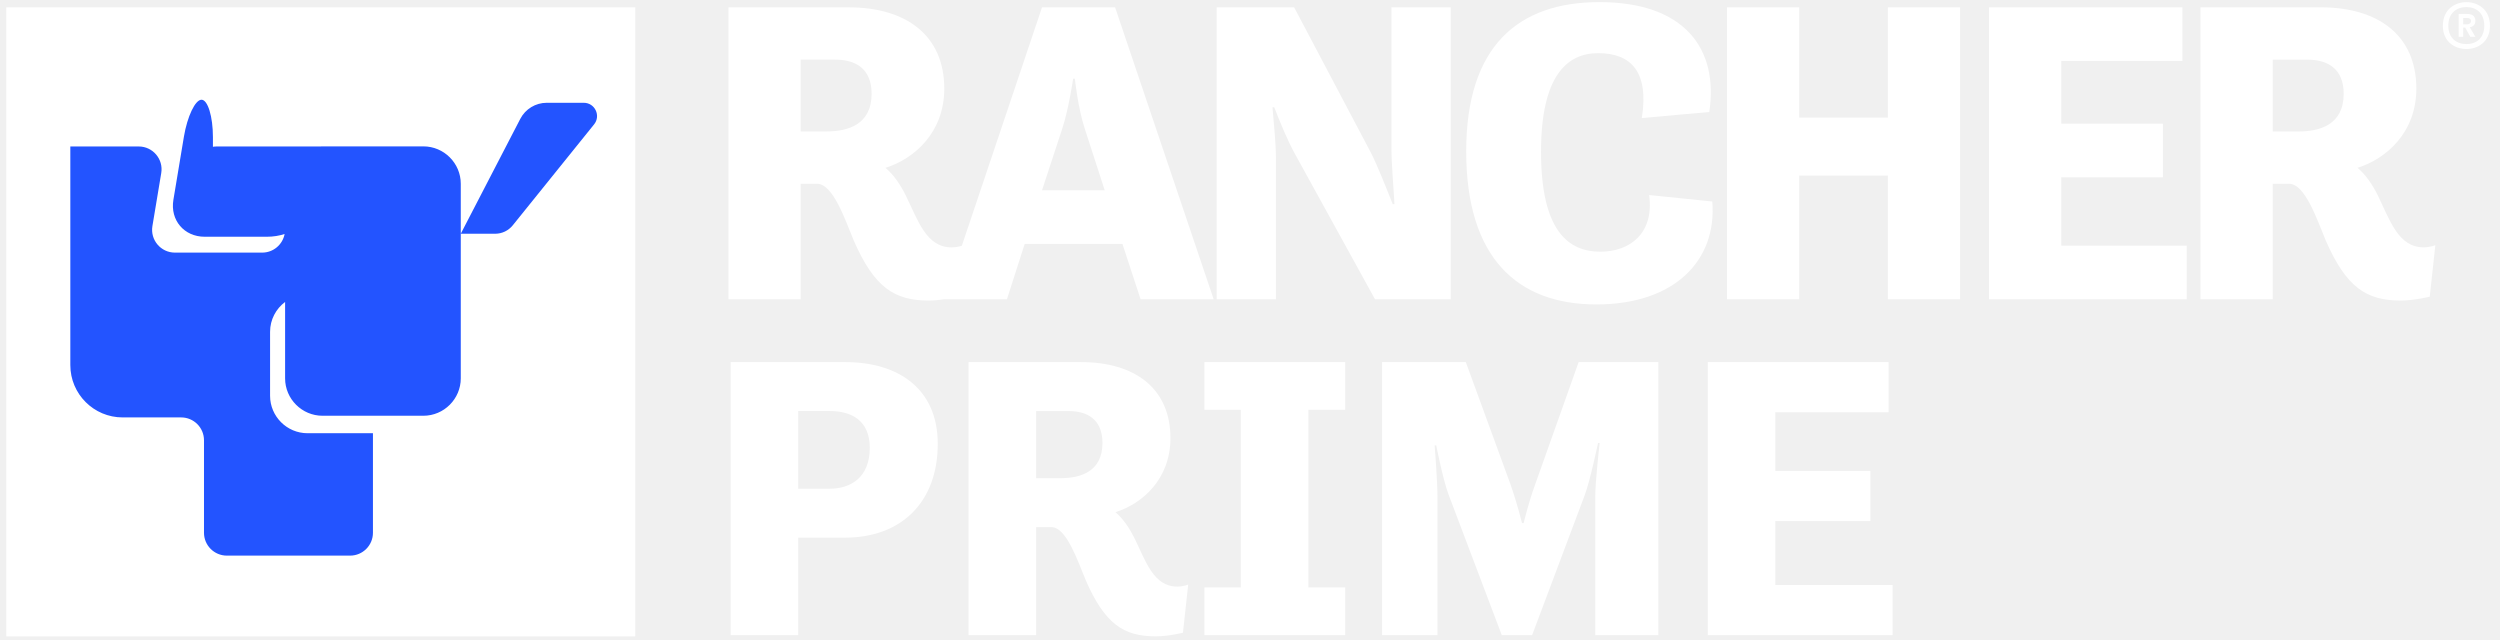
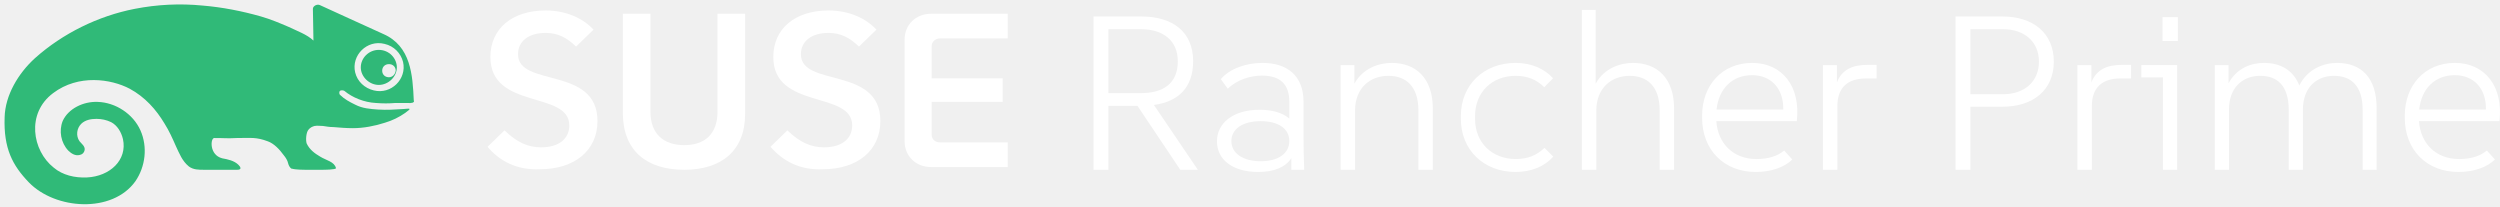
- <svg xmlns="http://www.w3.org/2000/svg" id="Layer_2_copy" viewBox="0 0 129 33">
+ <svg xmlns="http://www.w3.org/2000/svg" width="194" height="16" viewBox="0 0 194 16" fill="none">
+   <g clip-path="url(#clip0_598_1985)">
+     <path d="M37.836 11.391L39.148 10.116C40.11 11.051 40.985 11.433 41.991 11.433C43.39 11.433 44.177 10.753 44.177 9.734C44.177 7.015 38.055 8.544 38.055 4.423C38.055 2.214 39.76 0.812 42.34 0.812C43.915 0.812 45.227 1.407 46.058 2.299L44.702 3.616C44.002 2.936 43.303 2.554 42.34 2.554C41.029 2.554 40.198 3.191 40.198 4.211C40.198 6.802 46.364 5.103 46.364 9.394C46.364 11.688 44.571 13.133 41.903 13.133C40.11 13.217 38.755 12.495 37.836 11.391Z" fill="white" />
+     <path d="M48.332 8.842V1.067H50.474V8.672C50.474 10.413 51.524 11.263 53.098 11.263C54.673 11.263 55.678 10.413 55.678 8.672V1.067H57.821V8.842C57.821 11.73 55.941 13.175 53.098 13.175C50.256 13.175 48.375 11.773 48.332 8.842Z" fill="white" />
+     <path d="M59.789 11.391L61.101 10.116C62.063 11.051 62.938 11.433 63.943 11.433C65.343 11.433 66.13 10.753 66.13 9.734C66.13 7.015 60.008 8.544 60.008 4.423C60.008 2.214 61.713 0.812 64.293 0.812C65.868 0.812 67.179 1.407 68.01 2.299L66.655 3.616C65.955 2.936 65.255 2.554 64.293 2.554C62.981 2.554 62.15 3.191 62.15 4.211C62.15 6.802 68.316 5.103 68.316 9.394C68.316 11.688 66.523 13.133 63.856 13.133C62.063 13.217 60.751 12.495 59.789 11.391Z" fill="white" />
+     <path d="M70.197 10.966V3.064C70.197 1.917 71.071 1.067 72.252 1.067H78.2V2.979H72.952C72.602 2.979 72.296 3.234 72.296 3.573V6.08H77.806V7.907H72.296V10.456C72.296 10.796 72.558 11.051 72.952 11.051H78.2V12.963H72.252C71.071 12.963 70.197 12.113 70.197 10.966Z" fill="white" />
+     <path d="M31.277 4.806C31.583 6.123 30.358 7.355 29.003 7.015C28.303 6.845 27.734 6.335 27.559 5.613C27.253 4.296 28.478 3.064 29.834 3.404C30.577 3.574 31.102 4.126 31.277 4.806ZM22.006 12.028C22.181 12.24 22.312 12.453 22.356 12.665C22.399 12.835 22.487 13.005 22.618 13.09C22.618 13.09 22.618 13.09 22.662 13.09C22.924 13.175 23.668 13.175 23.668 13.175H24.979C25.111 13.175 26.073 13.175 26.073 13.047C25.942 12.538 25.329 12.453 24.848 12.155C24.411 11.9 24.017 11.603 23.799 11.136C23.711 10.881 23.755 10.286 23.93 10.074C24.061 9.904 24.236 9.819 24.411 9.776C24.63 9.734 24.848 9.776 25.067 9.776C25.329 9.819 25.592 9.861 25.854 9.861C26.379 9.904 26.86 9.946 27.385 9.946C28.215 9.946 29.09 9.776 29.877 9.521C30.446 9.351 30.971 9.096 31.451 8.757C31.976 8.374 31.845 8.417 31.32 8.459C30.664 8.502 30.008 8.544 29.352 8.502C28.74 8.459 28.128 8.417 27.559 8.119C27.122 7.907 26.729 7.695 26.379 7.355C26.335 7.312 26.291 7.142 26.379 7.057C26.466 6.972 26.685 7.015 26.729 7.057C27.341 7.567 28.259 7.949 29.177 7.992C29.702 8.034 30.183 8.034 30.664 7.992C30.927 7.992 31.277 7.992 31.539 7.992C31.67 7.992 32.02 8.034 32.108 7.907C32.151 7.864 32.108 7.822 32.108 7.779C32.02 5.825 31.889 3.574 29.746 2.639C28.172 1.917 25.81 0.855 24.805 0.387C24.586 0.302 24.28 0.472 24.28 0.685C24.28 1.322 24.323 2.299 24.323 3.149C23.842 2.681 23.012 2.384 22.399 2.087C21.7 1.789 21 1.492 20.256 1.279C18.77 0.855 17.239 0.557 15.709 0.43C13.959 0.26 12.21 0.345 10.461 0.685C7.618 1.237 4.863 2.596 2.72 4.508C1.409 5.698 0.403 7.397 0.359 9.096C0.272 11.518 0.971 12.835 2.239 14.152C4.295 16.276 8.712 16.574 10.505 14.067C11.292 12.92 11.467 11.391 10.898 10.116C10.33 8.842 8.974 7.949 7.575 7.907C6.481 7.864 5.301 8.417 4.863 9.394C4.557 10.159 4.732 11.093 5.301 11.688C5.519 11.9 5.825 12.113 6.175 12.028C6.394 11.985 6.525 11.858 6.569 11.646C6.613 11.348 6.35 11.178 6.175 10.966C5.869 10.541 5.957 9.946 6.306 9.606C6.613 9.309 7.05 9.224 7.487 9.224C7.881 9.224 8.274 9.309 8.624 9.479C9.105 9.734 9.411 10.244 9.542 10.796C9.892 12.41 8.537 13.685 6.744 13.77C5.825 13.812 4.863 13.6 4.164 13.005C2.502 11.688 2.021 8.799 4.12 7.227C6.088 5.74 8.624 6.123 10.067 6.887C11.248 7.525 12.123 8.502 12.778 9.606C13.128 10.159 13.391 10.753 13.653 11.348C13.915 11.9 14.134 12.495 14.659 12.92C15.009 13.175 15.402 13.175 15.84 13.175H18.42C18.77 13.175 18.682 12.963 18.507 12.793C18.157 12.453 17.676 12.368 17.239 12.283C16.233 12.028 16.321 10.711 16.627 10.711C17.545 10.711 17.545 10.753 18.376 10.711C19.513 10.711 19.863 10.626 20.781 10.966C21.262 11.136 21.7 11.603 22.006 12.028Z" fill="#30BA78" />
+     <path d="M29.396 3.871C28.609 3.871 27.997 4.508 27.997 5.231C27.997 5.953 28.653 6.59 29.396 6.59C30.139 6.59 30.795 5.953 30.795 5.231C30.795 4.508 30.183 3.871 29.396 3.871ZM30.183 5.995C29.877 5.995 29.658 5.783 29.658 5.486C29.658 5.188 29.877 4.976 30.183 4.976C30.489 4.976 30.708 5.188 30.708 5.486C30.664 5.783 30.446 5.995 30.183 5.995Z" fill="#30B878" />
+     <path d="M190.774 13.345C188.307 13.345 186.611 11.628 186.611 9.147V8.977C186.611 6.615 188.168 4.882 190.494 4.882C192.82 4.882 194.272 6.7 193.957 9.402H187.713C187.835 11.136 189.025 12.342 190.826 12.342C191.718 12.342 192.471 12.121 192.978 11.679L193.608 12.376C192.995 12.988 191.946 13.345 190.774 13.345ZM187.73 8.502H192.908C192.943 6.836 191.928 5.833 190.494 5.833C188.937 5.833 187.905 6.887 187.73 8.502Z" fill="white" />
+     <path d="M171.867 13.175V5.052H172.934V6.462C173.581 5.273 174.7 4.882 175.68 4.882C176.974 4.882 177.954 5.443 178.426 6.632C179.091 5.307 180.368 4.882 181.365 4.882C183.202 4.882 184.426 6.003 184.426 8.383V13.175H183.341V8.518C183.341 6.666 182.449 5.884 181.12 5.884C179.756 5.884 178.706 6.802 178.706 8.502V13.175H177.604V8.518C177.604 6.666 176.729 5.884 175.4 5.884C174.018 5.884 172.969 6.802 172.969 8.502V13.175H171.867Z" fill="white" />
+     <path d="M167.846 13.175V6.004H166.167V5.052H168.948V13.175H167.846ZM167.811 3.183V1.331H169.001V3.183H167.811Z" fill="white" />
+     <path d="M161.207 13.175V5.052H162.292V6.395C162.694 5.341 163.604 5.035 164.636 5.035H165.37V6.089H164.548C163.149 6.089 162.327 6.769 162.327 8.247V13.175H161.207Z" fill="white" />
+     <path d="M151.75 13.175V1.279H155.388C157.767 1.279 159.376 2.571 159.376 4.78C159.376 6.989 157.767 8.281 155.388 8.281H152.904V13.175H151.75ZM152.904 7.312H155.441C157.085 7.312 158.222 6.343 158.222 4.78C158.222 3.234 157.085 2.265 155.441 2.265H152.904V7.312Z" fill="white" />
+     <path d="M141.46 13.175V5.052H142.545V6.395C142.947 5.341 143.857 5.035 144.889 5.035H145.623V6.089H144.801C143.402 6.089 142.58 6.769 142.58 8.247V13.175H141.46Z" fill="white" />
+     <path d="M136.247 13.345C133.781 13.345 132.084 11.628 132.084 9.147V8.977C132.084 6.615 133.641 4.882 135.967 4.882C138.294 4.882 139.746 6.7 139.431 9.402H133.186C133.308 11.136 134.498 12.342 136.3 12.342C137.192 12.342 137.944 12.121 138.451 11.679L139.081 12.376C138.469 12.988 137.419 13.345 136.247 13.345ZM133.204 8.502H138.381C138.416 6.836 137.402 5.833 135.967 5.833C134.41 5.833 133.378 6.887 133.204 8.502Z" fill="white" />
+     <path d="M122.755 13.175V0.77H123.822V6.496C124.487 5.273 125.764 4.882 126.708 4.882C128.58 4.882 129.909 6.038 129.909 8.434V13.175H128.79V8.57C128.79 6.666 127.793 5.885 126.463 5.885C125.064 5.885 123.874 6.802 123.874 8.587V13.175H122.755Z" fill="white" />
+     <path d="M117.612 13.345C115.146 13.345 113.362 11.645 113.362 9.215V9.011C113.362 6.564 115.163 4.882 117.612 4.882C118.819 4.882 119.834 5.324 120.516 6.071L119.834 6.768C119.257 6.19 118.539 5.884 117.612 5.884C115.793 5.884 114.464 7.142 114.464 9.011V9.215C114.464 11.085 115.793 12.342 117.63 12.342C118.539 12.342 119.257 12.053 119.851 11.475L120.533 12.155C119.851 12.92 118.819 13.345 117.612 13.345Z" fill="white" />
+     <path d="M104.033 13.175V5.052H105.1V6.496C105.765 5.273 107.042 4.882 107.986 4.882C109.858 4.882 111.187 6.037 111.187 8.434V13.175H110.068V8.569C110.068 6.666 109.071 5.884 107.741 5.884C106.342 5.884 105.152 6.802 105.152 8.586V13.175H104.033Z" fill="white" />
+     <path d="M100.209 13.175V12.274C99.754 12.971 98.879 13.345 97.637 13.345C95.661 13.345 94.436 12.393 94.436 10.966C94.436 9.589 95.643 8.518 97.742 8.518C98.757 8.518 99.526 8.756 100.051 9.198V7.907C100.051 6.513 99.317 5.867 97.935 5.867C97.025 5.867 95.976 6.19 95.276 6.887L94.734 6.139C95.468 5.29 96.745 4.882 97.97 4.882C99.876 4.882 101.153 5.867 101.153 7.89V10.473C101.153 11.373 101.171 12.274 101.206 13.175H100.209ZM95.556 10.949C95.556 11.883 96.43 12.512 97.83 12.512C99.229 12.512 100.051 11.883 100.051 10.949C100.051 10.014 99.247 9.402 97.83 9.402C96.413 9.402 95.556 10.014 95.556 10.949Z" fill="white" />
+     <path d="M84.856 13.175V1.279H88.564C90.995 1.279 92.587 2.469 92.587 4.746C92.587 6.819 91.415 7.89 89.543 8.145L92.954 13.175H91.59L88.267 8.213H86.01V13.175H84.856ZM86.01 7.227H88.529C90.243 7.227 91.398 6.496 91.398 4.763C91.398 3.132 90.243 2.265 88.529 2.265H86.01V7.227Z" fill="white" />
+   </g>
  <defs>
-     <style>.cls-1{fill:none;}.cls-2{fill:#fff;}.cls-3{fill:#2354ff;}</style>
+     <clipPath id="clip0_598_1985">
+       <rect width="194" height="16" fill="white" />
+     </clipPath>
  </defs>
-   <path class="cls-2" d="M41.315,9.484h.848c.827,0,1.452,1.874,1.898,2.946,1.05,2.388,2.076,3.079,3.861,3.079,.269,0,.553-.03,.801-.067h3.235l.916-2.856h5.044l.936,2.856h3.771L57.539,.378h-3.771l-4.137,12.302c-.101,.033-.294,.085-.526,.085-1.316,0-1.741-1.406-2.366-2.677-.267-.537-.602-1.05-1.048-1.428,1.494-.469,3.034-1.83,3.034-4.085,0-2.767-1.986-4.196-4.932-4.196h-6.204V15.442h3.727v-5.958Zm13.501-2.858c.335-1.026,.558-2.566,.558-2.566h.089s.157,1.518,.514,2.589l1.026,3.169h-3.235l1.048-3.191Zm-13.501-3.549h1.785c1.027,0,1.875,.447,1.875,1.763,0,1.607-1.25,1.942-2.321,1.942h-1.34V3.078Z" />
-   <path class="cls-2" d="M74.856,.378h-3.058V7.609c0,.87,.112,2.076,.156,2.924h-.089c-.357-.893-.804-2.031-1.139-2.678l-3.949-7.477h-3.996V15.442h3.058v-7.23c0-.826-.112-1.83-.179-2.678h.09c.312,.803,.715,1.785,1.095,2.454l4.106,7.455h3.906V.378Z" />
-   <path class="cls-2" d="M88.355,10.398l-3.259-.334c.268,1.964-.981,2.924-2.521,2.924-1.63,0-3.058-1.05-3.058-5.156,0-3.884,1.317-5.089,2.946-5.089,1.697,0,2.634,.96,2.255,3.348l3.481-.313c.491-3.258-1.273-5.669-5.669-5.669-4.173,0-6.874,2.255-6.874,7.7,0,5.491,2.633,7.9,6.719,7.9,4.017,0,6.226-2.254,5.98-5.312Z" />
-   <polygon class="cls-2" points="97.415 6.069 92.84 6.069 92.84 .378 89.112 .378 89.112 15.442 92.84 15.442 92.84 9.06 97.415 9.06 97.415 15.442 101.141 15.442 101.141 .378 97.415 .378 97.415 6.069" />
-   <polygon class="cls-2" points="106.362 9.149 111.607 9.149 111.607 6.382 106.362 6.382 106.362 3.145 112.612 3.145 112.612 .378 102.634 .378 102.634 15.442 112.834 15.442 112.834 12.676 106.362 12.676 106.362 9.149" />
-   <path class="cls-2" d="M122.698,10.087c-.268-.537-.603-1.05-1.05-1.428,1.495-.469,3.035-1.83,3.035-4.085,0-2.767-1.986-4.196-4.932-4.196h-6.206V15.442h3.728v-5.958h.848c.825,0,1.45,1.874,1.896,2.946,1.05,2.388,2.077,3.079,3.861,3.079,.692,0,1.497-.201,1.497-.201l.289-2.656s-.268,.111-.602,.111c-1.317,0-1.742-1.406-2.366-2.677Zm-4.084-3.303h-1.34V3.078h1.786c1.026,0,1.874,.447,1.874,1.763,0,1.607-1.25,1.942-2.32,1.942Z" />
-   <path class="cls-2" d="M127.731,1.091c0-.307-.219-.371-.438-.371h-.427V1.899h.234v-.474h.104l.265,.474h.261l-.288-.491c.168-.031,.288-.136,.288-.318Zm-.417,.166h-.214v-.327h.214c.089,0,.188,.031,.188,.157,0,.108-.09,.171-.188,.171Z" />
-   <path class="cls-2" d="M127.266,.11c-.584,0-1.215,.371-1.215,1.22,0,.835,.631,1.2,1.215,1.2,.585,0,1.216-.365,1.216-1.2,0-.855-.631-1.22-1.216-1.22Zm0,2.165c-.485,0-.933-.288-.933-.95,0-.667,.447-.96,.933-.96,.491,0,.923,.293,.923,.96,0,.662-.432,.95-.923,.95Z" />
-   <path class="cls-2" d="M43.608,18.684h-5.907v14.09h3.485v-5.031h2.422c2.839,0,4.78-1.774,4.78-4.843,0-2.818-2.004-4.216-4.78-4.216Zm-.793,6.533h-1.629v-4.008h1.629c1.085,0,2.066,.459,2.066,1.9,0,1.524-.981,2.108-2.066,2.108Z" />
-   <path class="cls-2" d="M58.536,27.764c-.251-.501-.564-.981-.981-1.336,1.398-.438,2.839-1.712,2.839-3.82,0-2.588-1.857-3.924-4.613-3.924h-5.803v14.09h3.486v-5.573h.793c.772,0,1.356,1.753,1.774,2.755,.98,2.233,1.94,2.88,3.61,2.88,.647,0,1.399-.188,1.399-.188l.271-2.484s-.25,.104-.563,.104c-1.231,0-1.628-1.315-2.212-2.505Zm-3.82-3.089h-1.252v-3.465h1.67c.96,0,1.753,.418,1.753,1.649,0,1.503-1.169,1.816-2.171,1.816Z" />
-   <polygon class="cls-2" points="62.148 21.147 64.026 21.147 64.026 30.311 62.148 30.311 62.148 32.774 69.412 32.774 69.412 30.311 67.512 30.311 67.512 21.147 69.412 21.147 69.412 18.684 62.148 18.684 62.148 21.147" />
-   <path class="cls-2" d="M79.225,24.967c-.354,.96-.605,2.024-.605,2.024h-.083s-.251-1.022-.605-2.024l-2.296-6.283h-4.321v14.09h2.859v-7.118c0-.835-.146-2.672-.146-2.672h.083s.354,1.816,.647,2.567l2.734,7.223h1.565l2.714-7.223c.271-.709,.688-2.692,.688-2.692h.084s-.229,1.962-.229,2.797v7.118h3.256v-14.09h-4.112l-2.233,6.283Z" />
-   <polygon class="cls-2" points="91.606 26.887 96.512 26.887 96.512 24.299 91.606 24.299 91.606 21.272 97.451 21.272 97.451 18.684 88.121 18.684 88.121 32.774 97.659 32.774 97.659 30.186 91.606 30.186 91.606 26.887" />
-   <rect class="cls-1" x=".272" y=".358" width="32.512" height="32.513" />
-   <rect class="cls-1" x="3.459" y="5.139" width="20.4" height="23.587" />
-   <rect class="cls-2" x=".324" y=".378" width="32.456" height="32.459" />
-   <path class="cls-3" d="M30.655,6.418l-4.196,5.208c-.222,.275-.555,.435-.907,.435h-1.776v7.462c0,1.061-.868,1.93-1.93,1.93h-5.205c-1.061,0-1.93-.869-1.93-1.93v-3.943c-.468,.351-.775,.911-.775,1.541v3.303c0,1.061,.868,1.93,1.929,1.93h3.379v5.137c0,.651-.528,1.179-1.179,1.179h-6.36c-.651,0-1.179-.528-1.179-1.179v-4.773c0-.651-.527-1.179-1.178-1.179h-3.018c-1.492,0-2.701-1.209-2.701-2.699V7.558h3.529c.727,0,1.283,.655,1.162,1.372l-.455,2.733c-.121,.72,.435,1.372,1.162,1.372h4.5c.577,0,1.057-.413,1.159-.961-.274,.091-.586,.142-.915,.142h-3.21c-1.061,0-1.788-.857-1.614-1.904l.543-3.261c.176-1.047,.584-1.905,.908-1.905,.324,0,.589,.869,.589,1.93v.498c.06-.009,.122-.016,.184-.016h5.343c.041-.003,.084-.005,.127-.005h5.205c1.062,0,1.93,.868,1.93,1.929v2.579l3.071-5.928c.264-.509,.79-.829,1.362-.829h1.913c.575,0,.894,.666,.533,1.114Z" />
-   <rect class="cls-1" x="23.541" y="5.139" width="7.331" height="7.013" />
</svg>
